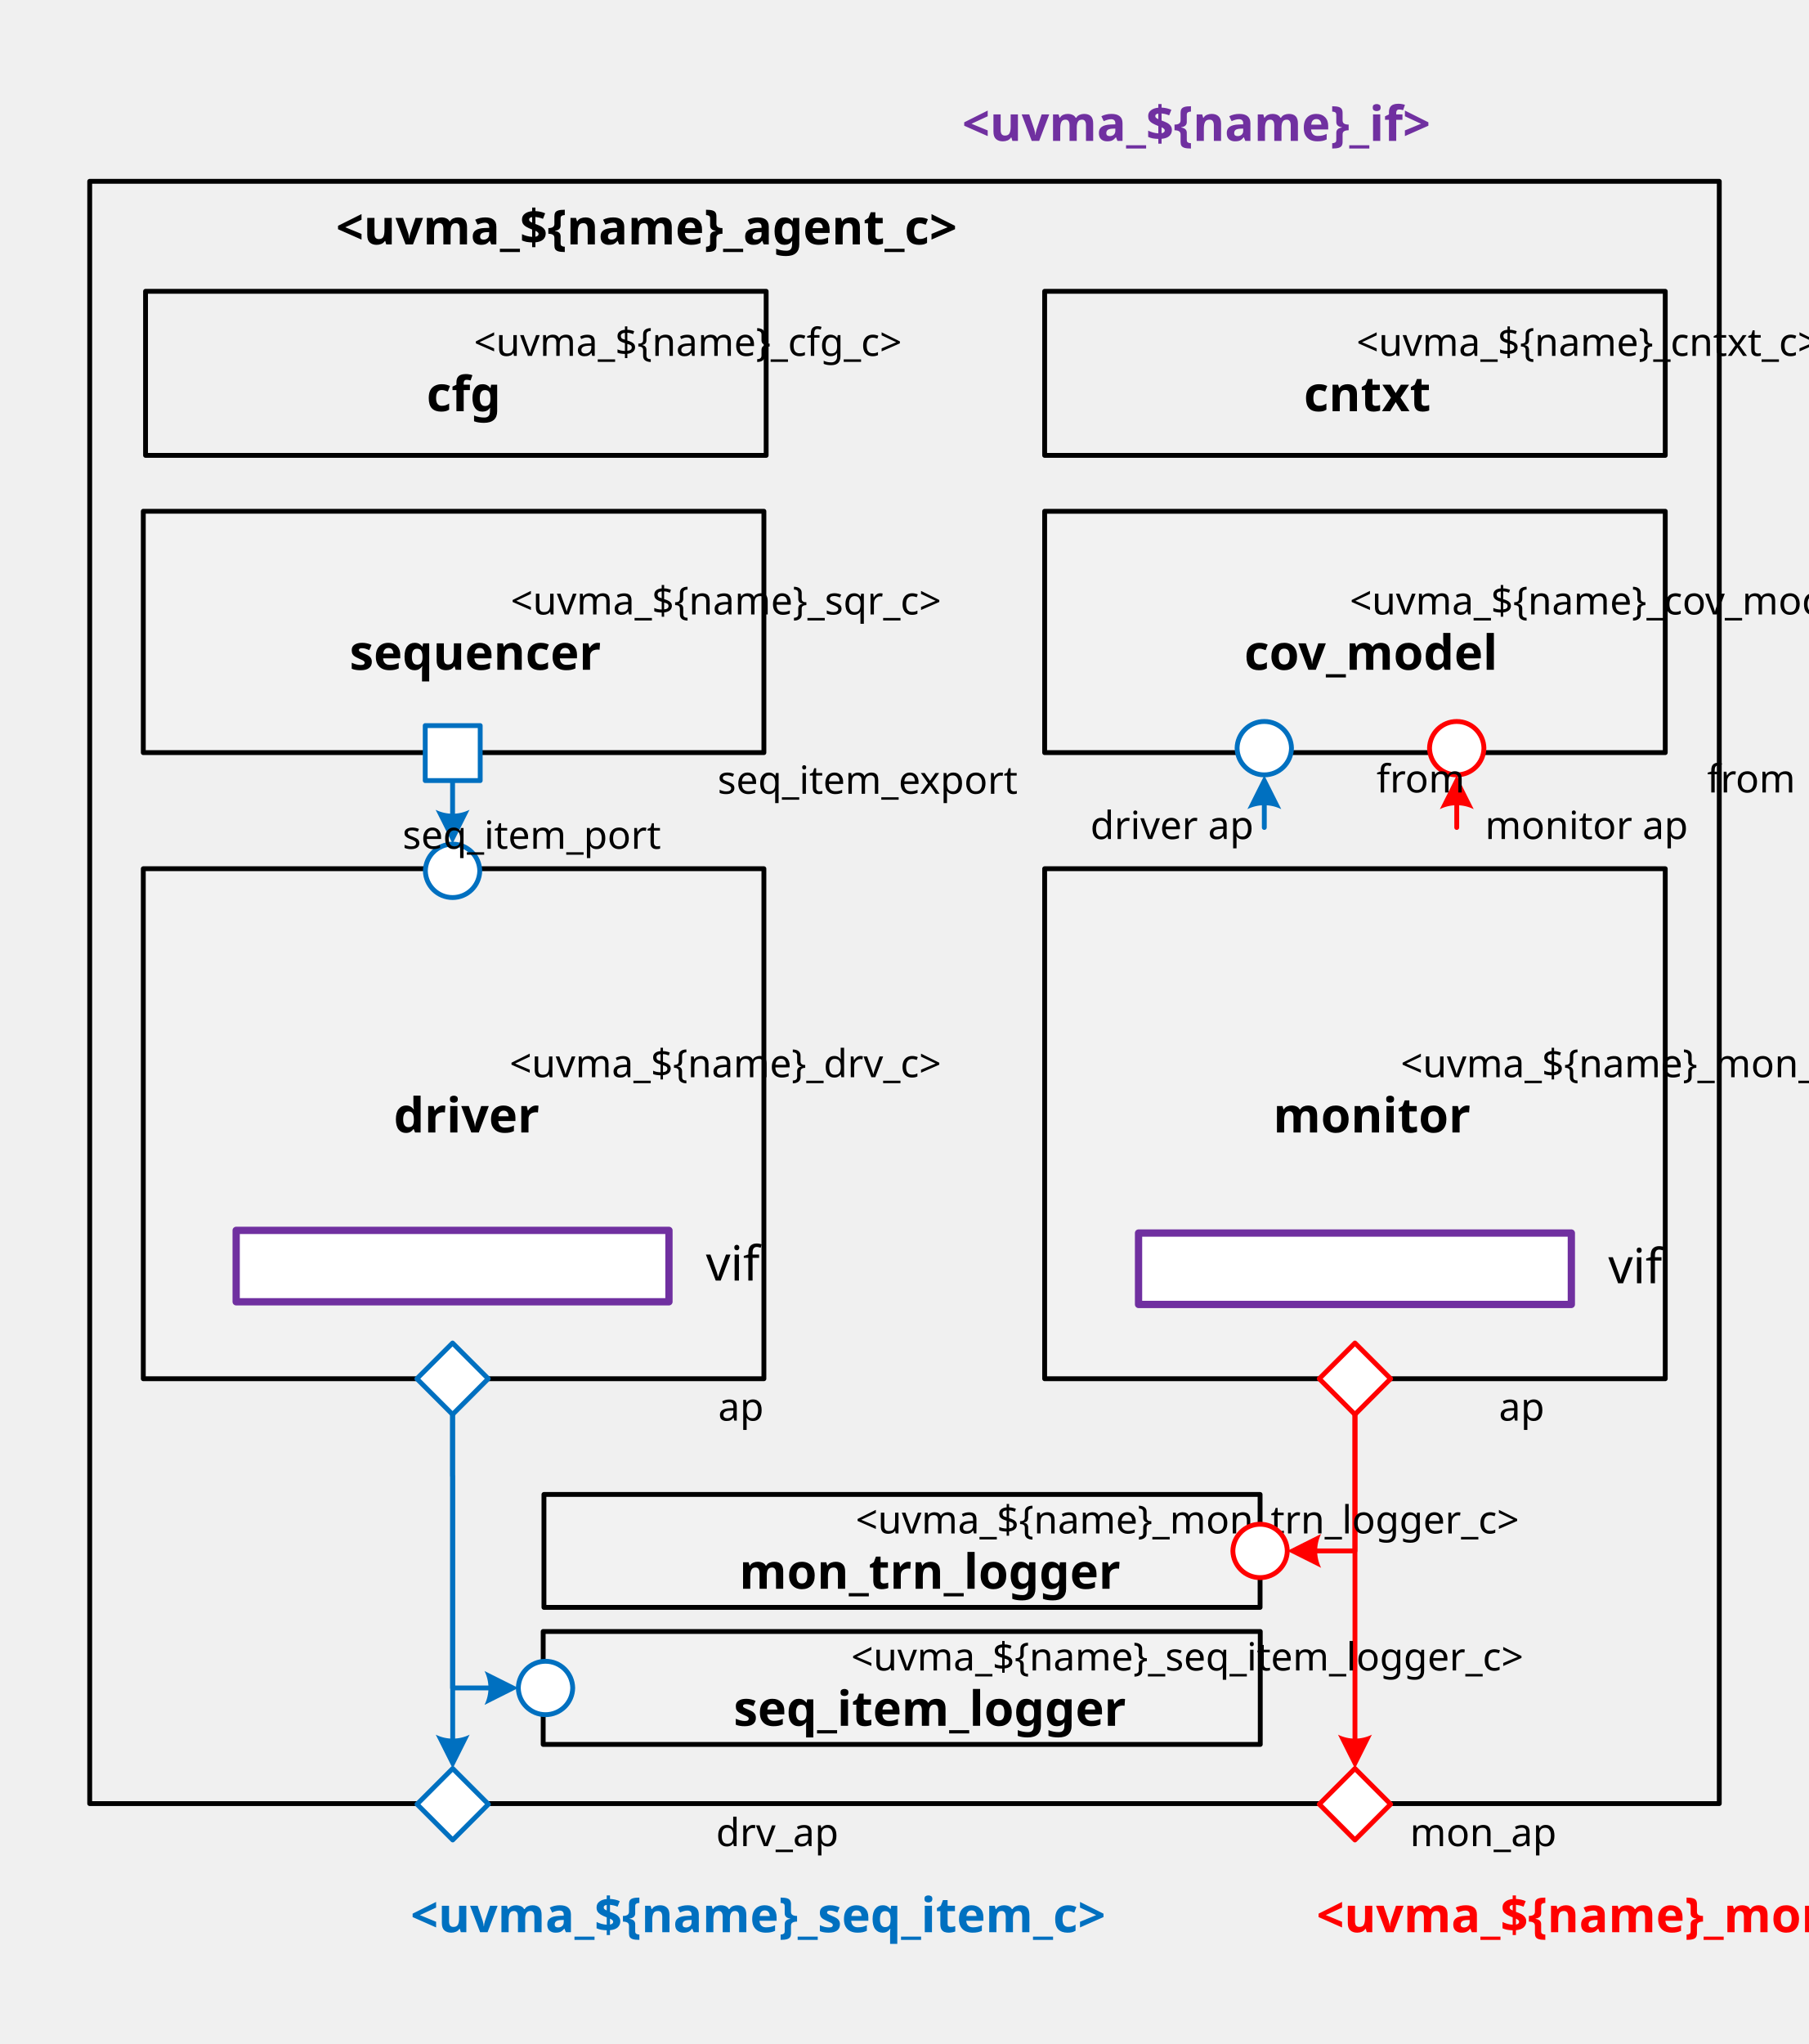
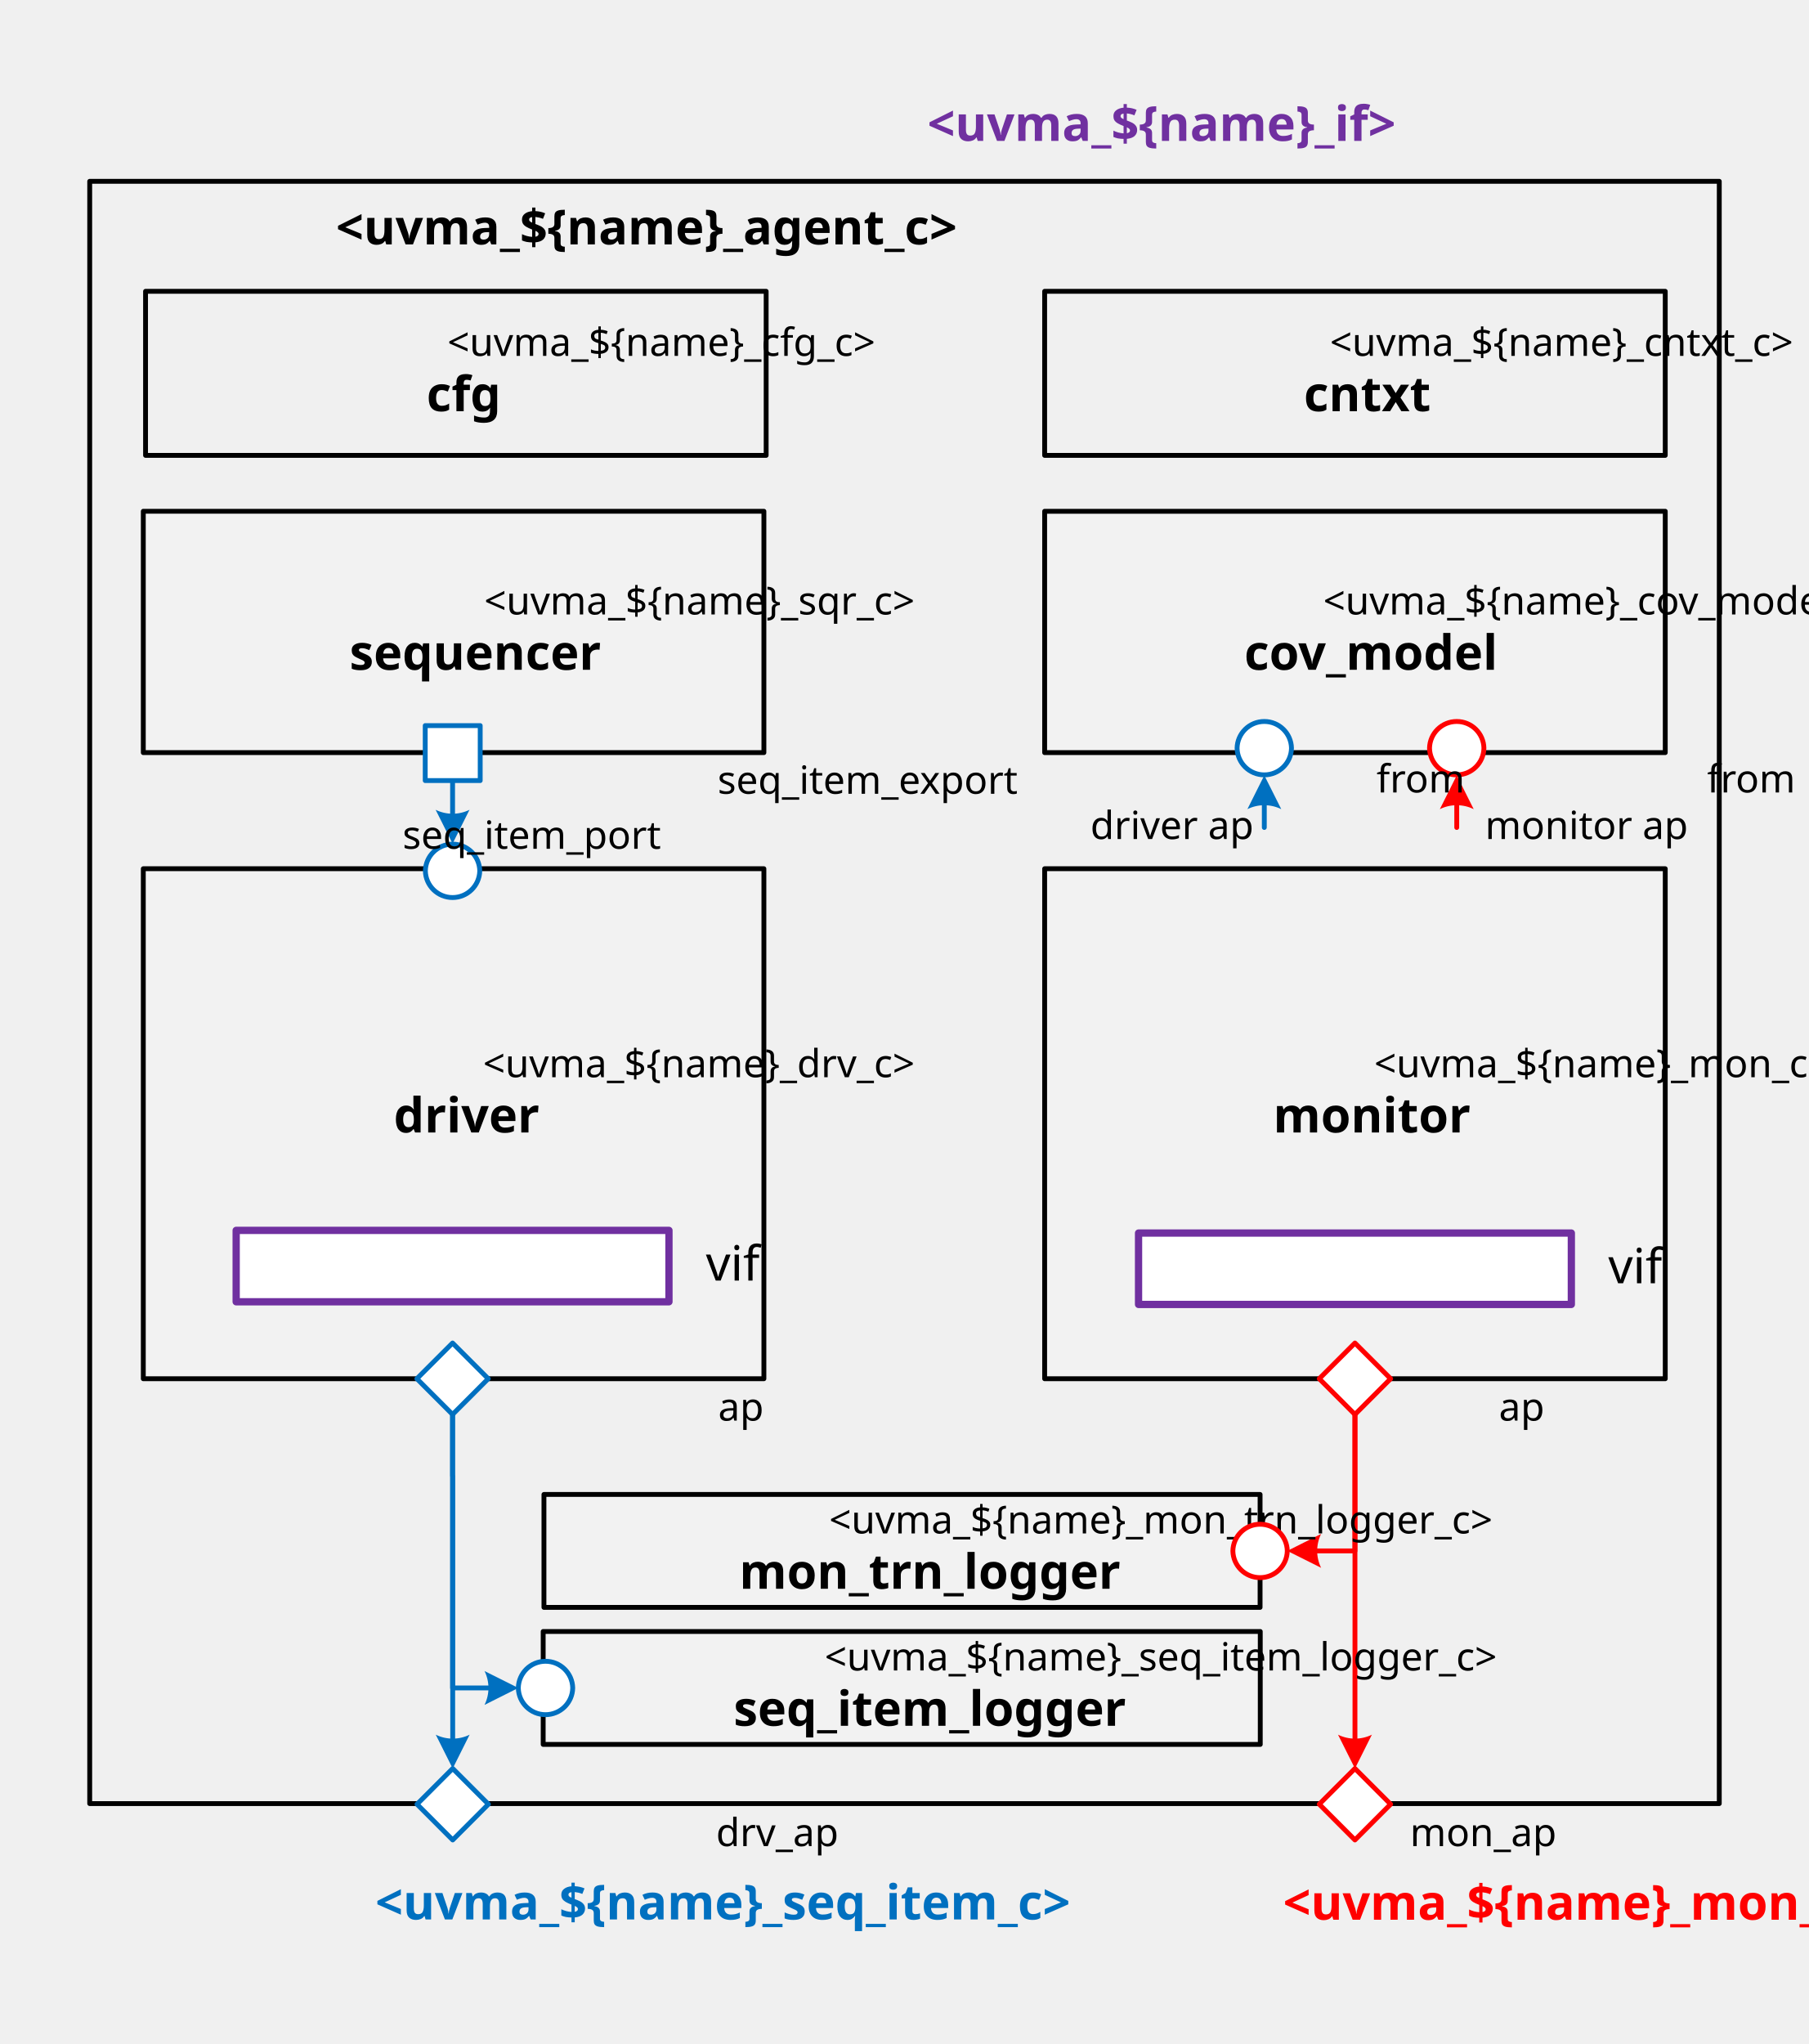
<svg xmlns="http://www.w3.org/2000/svg" xmlns:ns1="http://schemas.microsoft.com/visio/2003/SVGExtensions/" xmlns:xlink="http://www.w3.org/1999/xlink" width="5.181in" height="5.853in" viewBox="0 0 373.057 421.415" xml:space="preserve" color-interpolation-filters="sRGB" class="st19">
  <ns1:documentProperties ns1:langID="4105" ns1:metric="true" ns1:viewMarkup="false">
    <ns1:userDefs>
      <ns1:ud ns1:nameU="msvNoAutoConnect" ns1:val="VT0(1):26" />
    </ns1:userDefs>
  </ns1:documentProperties>
  <style type="text/css">
-    
-       .st1 {fill:none;stroke:#000000;stroke-linecap:round;stroke-linejoin:round;stroke-width:1}
-       .st2 {fill:#000000;font-family:Calibri;font-size:0.833em;font-weight:bold}
-       .st3 {fill:#000000;font-family:Calibri;font-size:0.667em}
-       .st4 {font-size:1.25em;font-weight:bold}
-       .st5 {fill:#ffffff;stroke:#ff0000;stroke-linecap:round;stroke-linejoin:round;stroke-width:1}
-       .st6 {fill:none;stroke:none;stroke-linecap:round;stroke-linejoin:round;stroke-width:0.75}
-       .st7 {fill:#ffffff;stroke:#0070c0;stroke-linecap:round;stroke-linejoin:round;stroke-width:1}
-       .st8 {marker-end:url(#mrkr5-29);stroke:#0070c0;stroke-linecap:round;stroke-linejoin:round;stroke-width:1}
-       .st9 {fill:#0070c0;fill-opacity:1;stroke:#0070c0;stroke-opacity:1;stroke-width:0.284}
-       .st10 {marker-end:url(#mrkr5-40);stroke:#ff0000;stroke-linecap:round;stroke-linejoin:round;stroke-width:1}
-       .st11 {fill:#ff0000;fill-opacity:1;stroke:#ff0000;stroke-opacity:1;stroke-width:0.284}
-       .st12 {fill:#ff0000;font-family:Calibri;font-size:0.833em;font-weight:bold}
-       .st13 {fill:#0070c0;font-family:Calibri;font-size:0.833em;font-weight:bold}
-       .st14 {fill:#7030a0;font-family:Calibri;font-size:0.833em;font-weight:bold}
-       .st15 {fill:#f2f2f2;stroke:#000000;stroke-linecap:round;stroke-linejoin:round;stroke-width:1}
-       .st16 {fill:#ffffff;stroke:#7030a0;stroke-linecap:round;stroke-linejoin:round;stroke-width:1.5}
-       .st17 {fill:#000000;font-family:Calibri;font-size:0.833em}
-       .st18 {font-size:1em}
-       .st19 {fill:none;fill-rule:evenodd;font-size:12px;overflow:visible;stroke-linecap:square;stroke-miterlimit:3}
-    
-    </style>
+ 	
+ 		.st1 {fill:none;stroke:#000000;stroke-linecap:round;stroke-linejoin:round;stroke-width:1}
+ 		.st2 {fill:#000000;font-family:Calibri;font-size:0.833em;font-weight:bold}
+ 		.st3 {fill:#000000;font-family:Calibri;font-size:0.667em}
+ 		.st4 {font-size:1.25em;font-weight:bold}
+ 		.st5 {fill:#ffffff;stroke:#ff0000;stroke-linecap:round;stroke-linejoin:round;stroke-width:1}
+ 		.st6 {fill:none;stroke:none;stroke-linecap:round;stroke-linejoin:round;stroke-width:0.75}
+ 		.st7 {fill:#ffffff;stroke:#0070c0;stroke-linecap:round;stroke-linejoin:round;stroke-width:1}
+ 		.st8 {marker-end:url(#mrkr5-29);stroke:#0070c0;stroke-linecap:round;stroke-linejoin:round;stroke-width:1}
+ 		.st9 {fill:#0070c0;fill-opacity:1;stroke:#0070c0;stroke-opacity:1;stroke-width:0.284}
+ 		.st10 {marker-end:url(#mrkr5-40);stroke:#ff0000;stroke-linecap:round;stroke-linejoin:round;stroke-width:1}
+ 		.st11 {fill:#ff0000;fill-opacity:1;stroke:#ff0000;stroke-opacity:1;stroke-width:0.284}
+ 		.st12 {fill:#ff0000;font-family:Calibri;font-size:0.833em;font-weight:bold}
+ 		.st13 {fill:#0070c0;font-family:Calibri;font-size:0.833em;font-weight:bold}
+ 		.st14 {fill:#7030a0;font-family:Calibri;font-size:0.833em;font-weight:bold}
+ 		.st15 {fill:#f2f2f2;stroke:#000000;stroke-linecap:round;stroke-linejoin:round;stroke-width:1}
+ 		.st16 {fill:#ffffff;stroke:#7030a0;stroke-linecap:round;stroke-linejoin:round;stroke-width:1.5}
+ 		.st17 {fill:#000000;font-family:Calibri;font-size:0.833em}
+ 		.st18 {font-size:1em}
+ 		.st19 {fill:none;fill-rule:evenodd;font-size:12px;overflow:visible;stroke-linecap:square;stroke-miterlimit:3}
+ 	
+ 	</style>
  <defs id="Markers">
    <g id="lend5">
      <path d="M 2 1 L 0 0 L 1.981 -0.993 C 1.672 -0.365 1.673 0.373 1.985 1 " style="stroke:none" />
    </g>
    <marker id="mrkr5-29" class="st9" ns1:arrowType="5" ns1:arrowSize="2" ns1:setback="6.16" refX="-6.16" orient="auto" markerUnits="strokeWidth" overflow="visible">
      <use xlink:href="#lend5" transform="scale(-3.52,-3.52) " />
    </marker>
    <marker id="mrkr5-40" class="st11" ns1:arrowType="5" ns1:arrowSize="2" ns1:setback="6.16" refX="-6.16" orient="auto" markerUnits="strokeWidth" overflow="visible">
      <use xlink:href="#lend5" transform="scale(-3.52,-3.52) " />
    </marker>
  </defs>
  <g ns1:mID="0" ns1:index="1" ns1:groupContext="foregroundPage">
    <ns1:pageProperties ns1:drawingScale="0.0393701" ns1:pageScale="0.0393701" ns1:drawingUnits="24" ns1:shadowOffsetX="8.50394" ns1:shadowOffsetY="-8.50394" />
    <ns1:layer ns1:name="Connector" ns1:index="0" />
    <g id="shape4-1" ns1:mID="4" ns1:groupContext="shape" transform="translate(18.5,-49.5561)">
      <ns1:textBlock ns1:margins="rect(4,4,4,4)" ns1:tabSpace="42.5197" ns1:verticalAlign="0" />
      <ns1:textRect cx="168.029" cy="254.171" width="336.06" height="334.488" />
      <rect x="0" y="86.927" width="336.058" height="334.488" class="st1" />
      <text x="4" y="99.93" class="st2" ns1:langID="4105">
        <ns1:paragraph />
        <ns1:tabList />&lt;uvma_${name}_agent_c&gt;</text>
    </g>
    <g id="shape10-4" ns1:mID="10" ns1:groupContext="shape" transform="translate(30.0165,-327.54)">
      <ns1:textBlock ns1:margins="rect(4,4,4,4)" ns1:tabSpace="42.5197" />
      <ns1:textRect cx="63.992" cy="404.502" width="127.99" height="33.827" />
      <rect x="0" y="387.589" width="127.984" height="33.827" class="st1" />
-       <text x="30.25" y="400.9" class="st3" ns1:langID="4105">
+       <text x="24.78" y="400.9" class="st3" ns1:langID="4105">
        <ns1:paragraph ns1:horizAlign="1" />
        <ns1:tabList />&lt;uvma_${name}_cfg_c&gt;<ns1:newlineChar />
        <tspan x="57.95" dy="1.14em" class="st4">cfg</tspan>
      </text>
    </g>
    <g id="shape11-8" ns1:mID="11" ns1:groupContext="shape" transform="translate(215.433,-327.54)">
      <ns1:textBlock ns1:margins="rect(4,4,4,4)" ns1:tabSpace="42.5197" />
      <ns1:textRect cx="63.992" cy="404.502" width="127.99" height="33.827" />
      <rect x="0" y="387.589" width="127.984" height="33.827" class="st1" />
-       <text x="26.84" y="400.9" class="st3" ns1:langID="4105">
+       <text x="21.37" y="400.9" class="st3" ns1:langID="4105">
        <ns1:paragraph ns1:horizAlign="1" />
        <ns1:tabList />&lt;uvma_${name}_cntxt_c&gt;<ns1:newlineChar />
        <tspan x="53.45" dy="1.14em" class="st4">cntxt</tspan>
      </text>
    </g>
    <g id="group20-12" transform="translate(237.543,-35.5246)" ns1:mID="20" ns1:groupContext="group">
      <g id="shape6-13" ns1:mID="6" ns1:groupContext="shape" transform="translate(34.5198,-6.53571)">
        <ns1:userDefs>
          <ns1:ud ns1:nameU="visVersion" ns1:prompt="" ns1:val="VT0(15):26" />
        </ns1:userDefs>
        <path d="M7.36 421.42 L14.72 414.05 L7.36 406.69 L0 414.05 L7.36 421.42 Z" class="st5" />
      </g>
      <g id="shape19-15" ns1:mID="19" ns1:groupContext="shape">
        <ns1:textBlock ns1:margins="rect(4,4,4,4)" ns1:tabSpace="42.5197" />
        <ns1:textRect cx="19.134" cy="413.758" width="38.27" height="15.315" />
        <rect x="0" y="406.1" width="38.268" height="15.315" class="st6" />
        <text x="7.44" y="416.16" class="st3" ns1:langID="4105">
          <ns1:paragraph ns1:horizAlign="2" />
          <ns1:tabList />mon_ap</text>
      </g>
    </g>
    <g id="group21-18" transform="translate(86.0001,-35.5246)" ns1:mID="21" ns1:groupContext="group">
      <g id="shape1-19" ns1:mID="1" ns1:groupContext="shape" transform="translate(-6.99441E-15,-6.53571)">
        <ns1:userDefs>
          <ns1:ud ns1:nameU="visVersion" ns1:prompt="" ns1:val="VT0(15):26" />
        </ns1:userDefs>
        <path d="M7.36 421.42 L14.72 414.05 L7.36 406.69 L0 414.05 L7.36 421.42 Z" class="st7" />
      </g>
      <g id="shape18-21" ns1:mID="18" ns1:groupContext="shape" transform="translate(11.8895,0)">
        <ns1:textBlock ns1:margins="rect(4,4,4,4)" ns1:tabSpace="42.5197" />
        <ns1:textRect cx="15.559" cy="413.758" width="31.12" height="15.315" />
        <rect x="0" y="406.1" width="31.118" height="15.315" class="st6" />
        <text x="4" y="416.16" class="st3" ns1:langID="4105">
          <ns1:paragraph />
          <ns1:tabList />drv_ap</text>
      </g>
    </g>
    <g id="shape26-24" ns1:mID="26" ns1:groupContext="shape" ns1:layerMember="0" transform="translate(86.2441,-261.074)">
      <path d="M7.09 422.01 L7.09 428.84" class="st8" />
    </g>
    <g id="shape27-30" ns1:mID="27" ns1:groupContext="shape" ns1:layerMember="0" transform="translate(86.2598,-129.793)">
      <path d="M7.07 421.42 L7.07 434.09 L7.1 434.09 L7.1 488.26" class="st8" />
    </g>
    <g id="shape28-35" ns1:mID="28" ns1:groupContext="shape" ns1:layerMember="0" transform="translate(272.339,-129.793)">
      <path d="M7.09 421.42 L7.09 488.26" class="st10" />
    </g>
    <g id="shape39-41" ns1:mID="39" ns1:groupContext="shape" ns1:layerMember="0" transform="translate(93.0236,-129.793)">
      <path d="M0.31 421.42 L0.31 477.81 L7.71 477.81" class="st8" />
    </g>
    <g id="shape40-46" ns1:mID="40" ns1:groupContext="shape" ns1:layerMember="0" transform="translate(279.536,-129.793)">
      <path d="M-0.11 421.42 L-0.11 449.55 L-7.9 449.55" class="st10" />
    </g>
-     <g id="shape47-51" ns1:mID="47" ns1:groupContext="shape" transform="translate(219.969,-18.375)">
-       <ns1:textBlock ns1:margins="rect(4,4,4,4)" ns1:tabSpace="42.5197" />
-       <ns1:textRect cx="59.528" cy="413.758" width="119.06" height="15.315" />
-       <rect x="0" y="406.1" width="119.055" height="15.315" class="st6" />
-       <text x="4.74" y="416.76" class="st12" ns1:langID="4105">
+     <g id="shape47-51" ns1:mID="47" ns1:groupContext="shape" transform="translate(127.854,-20.9528)">
+       <ns1:textBlock ns1:margins="rect(4,4,4,4)" ns1:tabSpace="42.5197" />
+       <ns1:textRect cx="151.919" cy="413.758" width="303.84" height="15.315" />
+       <rect x="0" y="406.1" width="303.839" height="15.315" class="st6" />
+       <text x="89.96" y="416.76" class="st12" ns1:langID="4105">
        <ns1:paragraph ns1:horizAlign="1" />
        <ns1:tabList />&lt;uvma_${name}_mon_trn_c&gt;</text>
    </g>
-     <g id="shape48-54" ns1:mID="48" ns1:groupContext="shape" transform="translate(29.7874,-18.375)">
-       <ns1:textBlock ns1:margins="rect(4,4,4,4)" ns1:tabSpace="42.5197" />
-       <ns1:textRect cx="63.992" cy="413.758" width="127.99" height="15.315" />
-       <rect x="0" y="406.1" width="127.984" height="15.315" class="st6" />
-       <text x="8.09" y="416.76" class="st13" ns1:langID="4105">
+     <g id="shape48-54" ns1:mID="48" ns1:groupContext="shape" transform="translate(-134.646,-21.0038)">
+       <ns1:textBlock ns1:margins="rect(4,4,4,4)" ns1:tabSpace="42.5197" />
+       <ns1:textRect cx="228.331" cy="413.758" width="456.67" height="15.315" />
+       <rect x="0" y="406.1" width="456.661" height="15.315" class="st6" />
+       <text x="165.26" y="416.76" class="st13" ns1:langID="4105">
        <ns1:paragraph ns1:horizAlign="1" />
        <ns1:tabList />&lt;uvma_${name}_seq_item_c&gt;</text>
    </g>
    <g id="shape43-57" ns1:mID="43" ns1:groupContext="shape" transform="translate(-160.686,170.599) rotate(-90)">
      <path d="M0 421.42 L4.59 421.42" class="st8" />
    </g>
    <g id="shape45-62" ns1:mID="45" ns1:groupContext="shape" transform="translate(-121.001,170.599) rotate(-90)">
      <path d="M0 421.42 L4.59 421.42" class="st10" />
    </g>
-     <g id="shape53-67" ns1:mID="53" ns1:groupContext="shape" transform="translate(127.001,-387.725)">
-       <ns1:textBlock ns1:margins="rect(4,4,4,4)" ns1:tabSpace="42.5197" />
-       <ns1:textRect cx="59.528" cy="413.758" width="119.06" height="15.315" />
-       <rect x="0" y="406.1" width="119.055" height="15.315" class="st6" />
-       <text x="24.63" y="416.76" class="st14" ns1:langID="4105">
+     <g id="shape53-67" ns1:mID="53" ns1:groupContext="shape" transform="translate(18,-387.725)">
+       <ns1:textBlock ns1:margins="rect(4,4,4,4)" ns1:tabSpace="42.5197" />
+       <ns1:textRect cx="168.529" cy="413.758" width="337.06" height="15.315" />
+       <rect x="0" y="406.1" width="337.057" height="15.315" class="st6" />
+       <text x="126.47" y="416.76" class="st14" ns1:langID="4105">
        <ns1:paragraph ns1:horizAlign="1" />
        <ns1:tabList />&lt;uvma_${name}_if&gt;</text>
    </g>
    <g id="group54-70" transform="translate(112.175,-90.0127)" ns1:mID="54" ns1:groupContext="group">
      <g id="shape29-71" ns1:mID="29" ns1:groupContext="shape">
        <ns1:textBlock ns1:margins="rect(4,4,4,4)" ns1:tabSpace="42.5197" />
        <ns1:textRect cx="73.843" cy="409.775" width="147.69" height="23.282" />
        <rect x="0" y="398.134" width="147.686" height="23.282" class="st15" />
-         <text x="18.49" y="406.17" class="st3" ns1:langID="4105">
+         <text x="13.02" y="406.17" class="st3" ns1:langID="4105">
          <ns1:paragraph ns1:horizAlign="1" />
          <ns1:tabList />&lt;uvma_${name}_mon_trn_logger_c&gt;<ns1:newlineChar />
          <tspan x="40.28" dy="1.14em" class="st4">mon_trn_logger</tspan>
        </text>
      </g>
      <g id="shape30-75" ns1:mID="30" ns1:groupContext="shape" transform="translate(142.075,825.579) scale(1,-1)">
        <ns1:userDefs>
          <ns1:ud ns1:nameU="visVersion" ns1:val="VT0(15):26" />
        </ns1:userDefs>
        <path d="M0 415.8 A5.611 5.611 0 0 1 11.22 415.8 A5.611 5.611 0 0 1 0 415.8 Z" class="st5" />
      </g>
    </g>
    <g id="group57-77" transform="translate(106.89,-61.7578)" ns1:mID="57" ns1:groupContext="group">
      <g id="shape33-78" ns1:mID="33" ns1:groupContext="shape" transform="translate(5.12809,0)">
        <ns1:textBlock ns1:margins="rect(4,4,4,4)" ns1:tabSpace="42.5197" />
        <ns1:textRect cx="73.94" cy="409.775" width="147.89" height="23.282" />
        <rect x="0" y="398.134" width="147.88" height="23.282" class="st15" />
-         <text x="17.73" y="406.17" class="st3" ns1:langID="4105">
+         <text x="12.26" y="406.17" class="st3" ns1:langID="4105">
          <ns1:paragraph ns1:horizAlign="1" />
          <ns1:tabList />&lt;uvma_${name}_seq_item_logger_c&gt;<ns1:newlineChar />
          <tspan x="39.27" dy="1.14em" class="st4">seq_item_logger</tspan>
        </text>
      </g>
      <g id="shape34-82" ns1:mID="34" ns1:groupContext="shape" transform="translate(-1.69864E-14,825.579) scale(1,-1)">
        <ns1:userDefs>
          <ns1:ud ns1:nameU="visVersion" ns1:val="VT0(15):26" />
        </ns1:userDefs>
        <path d="M0 415.8 A5.611 5.611 0 0 1 11.22 415.8 A5.611 5.611 0 0 1 0 415.8 Z" class="st7" />
      </g>
    </g>
    <g id="group59-84" transform="translate(29.5512,-123.257)" ns1:mID="59" ns1:groupContext="group">
      <g id="shape7-85" ns1:mID="7" ns1:groupContext="shape" transform="translate(7.99361E-15,-13.8978)">
        <ns1:textBlock ns1:margins="rect(4,4,4,4)" ns1:tabSpace="42.5197" />
        <ns1:textRect cx="63.992" cy="368.837" width="127.99" height="105.157" />
        <rect x="0" y="316.258" width="127.984" height="105.157" class="st15" />
-         <text x="29.74" y="359.24" class="st3" ns1:langID="4105">
+         <text x="24.27" y="359.24" class="st3" ns1:langID="4105">
          <ns1:paragraph ns1:horizAlign="1" />
          <ns1:tabList />&lt;uvma_${name}_drv_c&gt;<ns1:newlineChar />
          <tspan x="51.64" dy="1.14em" class="st4">driver</tspan>
          <ns1:newlineChar />
        </text>
      </g>
      <g id="shape2-89" ns1:mID="2" ns1:groupContext="shape" transform="translate(58.1682,718.598) scale(1,-1)">
        <ns1:userDefs>
          <ns1:ud ns1:nameU="visVersion" ns1:val="VT0(15):26" />
        </ns1:userDefs>
        <path d="M0 415.8 A5.611 5.611 0 0 1 11.22 415.8 A5.611 5.611 0 0 1 0 415.8 Z" class="st7" />
      </g>
      <g id="shape3-91" ns1:mID="3" ns1:groupContext="shape" transform="translate(19.1524,-29.7638)">
        <ns1:textBlock ns1:margins="rect(4,4,4,4)" ns1:tabSpace="42.5197" />
        <ns1:textRect cx="44.627" cy="414.053" width="89.26" height="14.724" />
        <rect x="0" y="406.691" width="89.254" height="14.724" class="st16" />
        <text x="39.7" y="417.05" class="st17" ns1:langID="4105">
          <ns1:paragraph ns1:horizAlign="1" />
          <ns1:tabList />vif</text>
      </g>
      <g id="shape14-94" ns1:mID="14" ns1:groupContext="shape" transform="translate(56.4175,-6.53571)">
        <ns1:userDefs>
          <ns1:ud ns1:nameU="visVersion" ns1:prompt="" ns1:val="VT0(15):26" />
        </ns1:userDefs>
        <path d="M7.36 421.42 L14.72 414.05 L7.36 406.69 L0 414.05 L7.36 421.42 Z" class="st7" />
      </g>
      <g id="shape16-96" ns1:mID="16" ns1:groupContext="shape" transform="translate(68.3069,0)">
        <ns1:textBlock ns1:margins="rect(4,4,4,4)" ns1:tabSpace="42.5197" />
        <ns1:textRect cx="8.473" cy="413.758" width="16.95" height="15.315" />
        <rect x="0" y="406.1" width="16.945" height="15.315" class="st6" />
        <text x="4.45" y="416.16" class="st3" ns1:langID="4105">
          <ns1:paragraph ns1:horizAlign="1" />
          <ns1:tabList />ap</text>
      </g>
      <g id="shape25-99" ns1:mID="25" ns1:groupContext="shape" transform="translate(3.04724,-117.913)">
        <ns1:textBlock ns1:margins="rect(4,4,4,4)" ns1:tabSpace="42.5197" />
        <ns1:textRect cx="28.346" cy="413.758" width="56.7" height="15.315" />
        <rect x="0" y="406.1" width="56.693" height="15.315" class="st6" />
        <text x="4.63" y="416.16" class="st3" ns1:langID="4105">
          <ns1:paragraph ns1:horizAlign="2" />
          <ns1:tabList />seq_item_port</text>
      </g>
    </g>
    <g id="group60-102" transform="translate(29.5512,-252.509)" ns1:mID="60" ns1:groupContext="group">
      <g id="shape5-103" ns1:mID="5" ns1:groupContext="shape" transform="translate(0,-13.7413)">
        <ns1:textBlock ns1:margins="rect(4,4,4,4)" ns1:tabSpace="42.5197" />
        <ns1:textRect cx="63.992" cy="396.534" width="127.99" height="49.763" />
        <rect x="0" y="371.653" width="127.984" height="49.763" class="st15" />
-         <text x="29.98" y="392.93" class="st3" ns1:langID="4105">
+         <text x="24.51" y="392.93" class="st3" ns1:langID="4105">
          <ns1:paragraph ns1:horizAlign="1" />
          <ns1:tabList />&lt;uvma_${name}_sqr_c&gt;<ns1:newlineChar />
          <tspan x="42.53" dy="1.14em" class="st4">sequencer</tspan>
        </text>
      </g>
      <g id="shape23-107" ns1:mID="23" ns1:groupContext="shape" transform="translate(58.1406,-7.97539)">
        <rect x="0" y="410.077" width="11.339" height="11.339" class="st7" />
      </g>
      <g id="shape24-109" ns1:mID="24" ns1:groupContext="shape" transform="translate(68.6521,0)">
        <ns1:textBlock ns1:margins="rect(4,4,4,4)" ns1:tabSpace="42.5197" />
        <ns1:textRect cx="32.394" cy="413.758" width="64.79" height="15.315" />
        <rect x="0" y="406.1" width="64.789" height="15.315" class="st6" />
        <text x="4" y="416.16" class="st3" ns1:langID="4105">
          <ns1:paragraph />
          <ns1:tabList />seq_item_export</text>
      </g>
    </g>
    <g id="group61-112" transform="translate(214.914,-247.981)" ns1:mID="61" ns1:groupContext="group">
      <g id="shape9-113" ns1:mID="9" ns1:groupContext="shape" transform="translate(0.519476,-18.2687)">
        <ns1:textBlock ns1:margins="rect(4,4,4,4)" ns1:tabSpace="42.5197" />
        <ns1:textRect cx="63.992" cy="396.534" width="127.99" height="49.763" />
        <rect x="0" y="371.653" width="127.984" height="49.763" class="st15" />
-         <text x="17.13" y="392.93" class="st3" ns1:langID="4105">
+         <text x="11.66" y="392.93" class="st3" ns1:langID="4105">
          <ns1:paragraph ns1:horizAlign="1" />
          <ns1:tabList />&lt;uvma_${name}_cov_model_c&gt;<ns1:newlineChar />
          <tspan x="41.17" dy="1.14em" class="st4">cov_model</tspan>
        </text>
      </g>
      <g id="shape13-117" ns1:mID="13" ns1:groupContext="shape" transform="translate(79.8896,818.028) scale(1,-1)">
        <ns1:userDefs>
          <ns1:ud ns1:nameU="visVersion" ns1:val="VT0(15):26" />
        </ns1:userDefs>
        <path d="M0 415.8 A5.611 5.611 0 0 1 11.22 415.8 A5.611 5.611 0 0 1 0 415.8 Z" class="st5" />
      </g>
      <g id="shape41-119" ns1:mID="41" ns1:groupContext="shape" transform="translate(40.2045,818.028) scale(1,-1)">
        <ns1:userDefs>
          <ns1:ud ns1:nameU="visVersion" ns1:val="VT0(15):26" />
        </ns1:userDefs>
        <path d="M0 415.8 A5.611 5.611 0 0 1 11.22 415.8 A5.611 5.611 0 0 1 0 415.8 Z" class="st7" />
      </g>
      <g id="shape44-121" ns1:mID="44" ns1:groupContext="shape">
        <ns1:textBlock ns1:margins="rect(4,4,4,4)" ns1:tabSpace="42.5197" />
        <ns1:textRect cx="21.504" cy="413.758" width="43.01" height="15.315" />
        <rect x="0" y="406.1" width="43.008" height="15.315" class="st6" />
        <text x="23.17" y="411.36" class="st3" ns1:langID="4105">
          <ns1:paragraph ns1:horizAlign="2" />
          <ns1:tabList />from <tspan x="9.95" dy="1.2em" class="st18">driver ap</tspan>
        </text>
      </g>
      <g id="shape46-125" ns1:mID="46" ns1:groupContext="shape" transform="translate(87.3385,-5.68434E-14)">
        <ns1:textBlock ns1:margins="rect(4,4,4,4)" ns1:tabSpace="42.5197" />
        <ns1:textRect cx="24.622" cy="413.758" width="49.25" height="15.315" />
        <rect x="0" y="406.1" width="49.244" height="15.315" class="st6" />
        <text x="4" y="411.36" class="st3" ns1:langID="4105">
          <ns1:paragraph />
          <ns1:tabList />from <tspan x="4" dy="1.2em" class="st18">monitor ap</tspan>
        </text>
      </g>
    </g>
    <g id="group62-129" transform="translate(215.433,-123.257)" ns1:mID="62" ns1:groupContext="group">
      <g id="shape8-130" ns1:mID="8" ns1:groupContext="shape" transform="translate(0,-13.8978)">
        <ns1:textBlock ns1:margins="rect(4,4,4,4)" ns1:tabSpace="42.5197" />
        <ns1:textRect cx="63.992" cy="368.837" width="127.99" height="105.157" />
        <rect x="0" y="316.258" width="127.984" height="105.157" class="st15" />
-         <text x="27.63" y="359.24" class="st3" ns1:langID="4105">
+         <text x="22.17" y="359.24" class="st3" ns1:langID="4105">
          <ns1:paragraph ns1:horizAlign="1" />
          <ns1:tabList />&lt;uvma_${name}_mon_c&gt;<ns1:newlineChar />
          <tspan x="47.13" dy="1.14em" class="st4">monitor</tspan>
          <ns1:newlineChar />
        </text>
      </g>
      <g id="shape12-134" ns1:mID="12" ns1:groupContext="shape" transform="translate(19.365,-29.2129)">
        <ns1:textBlock ns1:margins="rect(4,4,4,4)" ns1:tabSpace="42.5197" />
        <ns1:textRect cx="44.627" cy="414.053" width="89.26" height="14.724" />
        <rect x="0" y="406.691" width="89.254" height="14.724" class="st16" />
        <text x="39.7" y="417.05" class="st17" ns1:langID="4105">
          <ns1:paragraph ns1:horizAlign="1" />
          <ns1:tabList />vif</text>
      </g>
      <g id="shape15-137" ns1:mID="15" ns1:groupContext="shape" transform="translate(56.6301,-6.53571)">
        <ns1:userDefs>
          <ns1:ud ns1:nameU="visVersion" ns1:prompt="" ns1:val="VT0(15):26" />
        </ns1:userDefs>
        <path d="M7.36 421.42 L14.72 414.05 L7.36 406.69 L0 414.05 L7.36 421.42 Z" class="st5" />
      </g>
      <g id="shape17-139" ns1:mID="17" ns1:groupContext="shape" transform="translate(43.4329,0)">
        <ns1:textBlock ns1:margins="rect(4,4,4,4)" ns1:tabSpace="42.5197" />
        <ns1:textRect cx="8.473" cy="413.758" width="16.95" height="15.315" />
        <rect x="0" y="406.1" width="16.945" height="15.315" class="st6" />
        <text x="4.45" y="416.16" class="st3" ns1:langID="4105">
          <ns1:paragraph ns1:horizAlign="1" />
          <ns1:tabList />ap</text>
      </g>
    </g>
  </g>
</svg>
